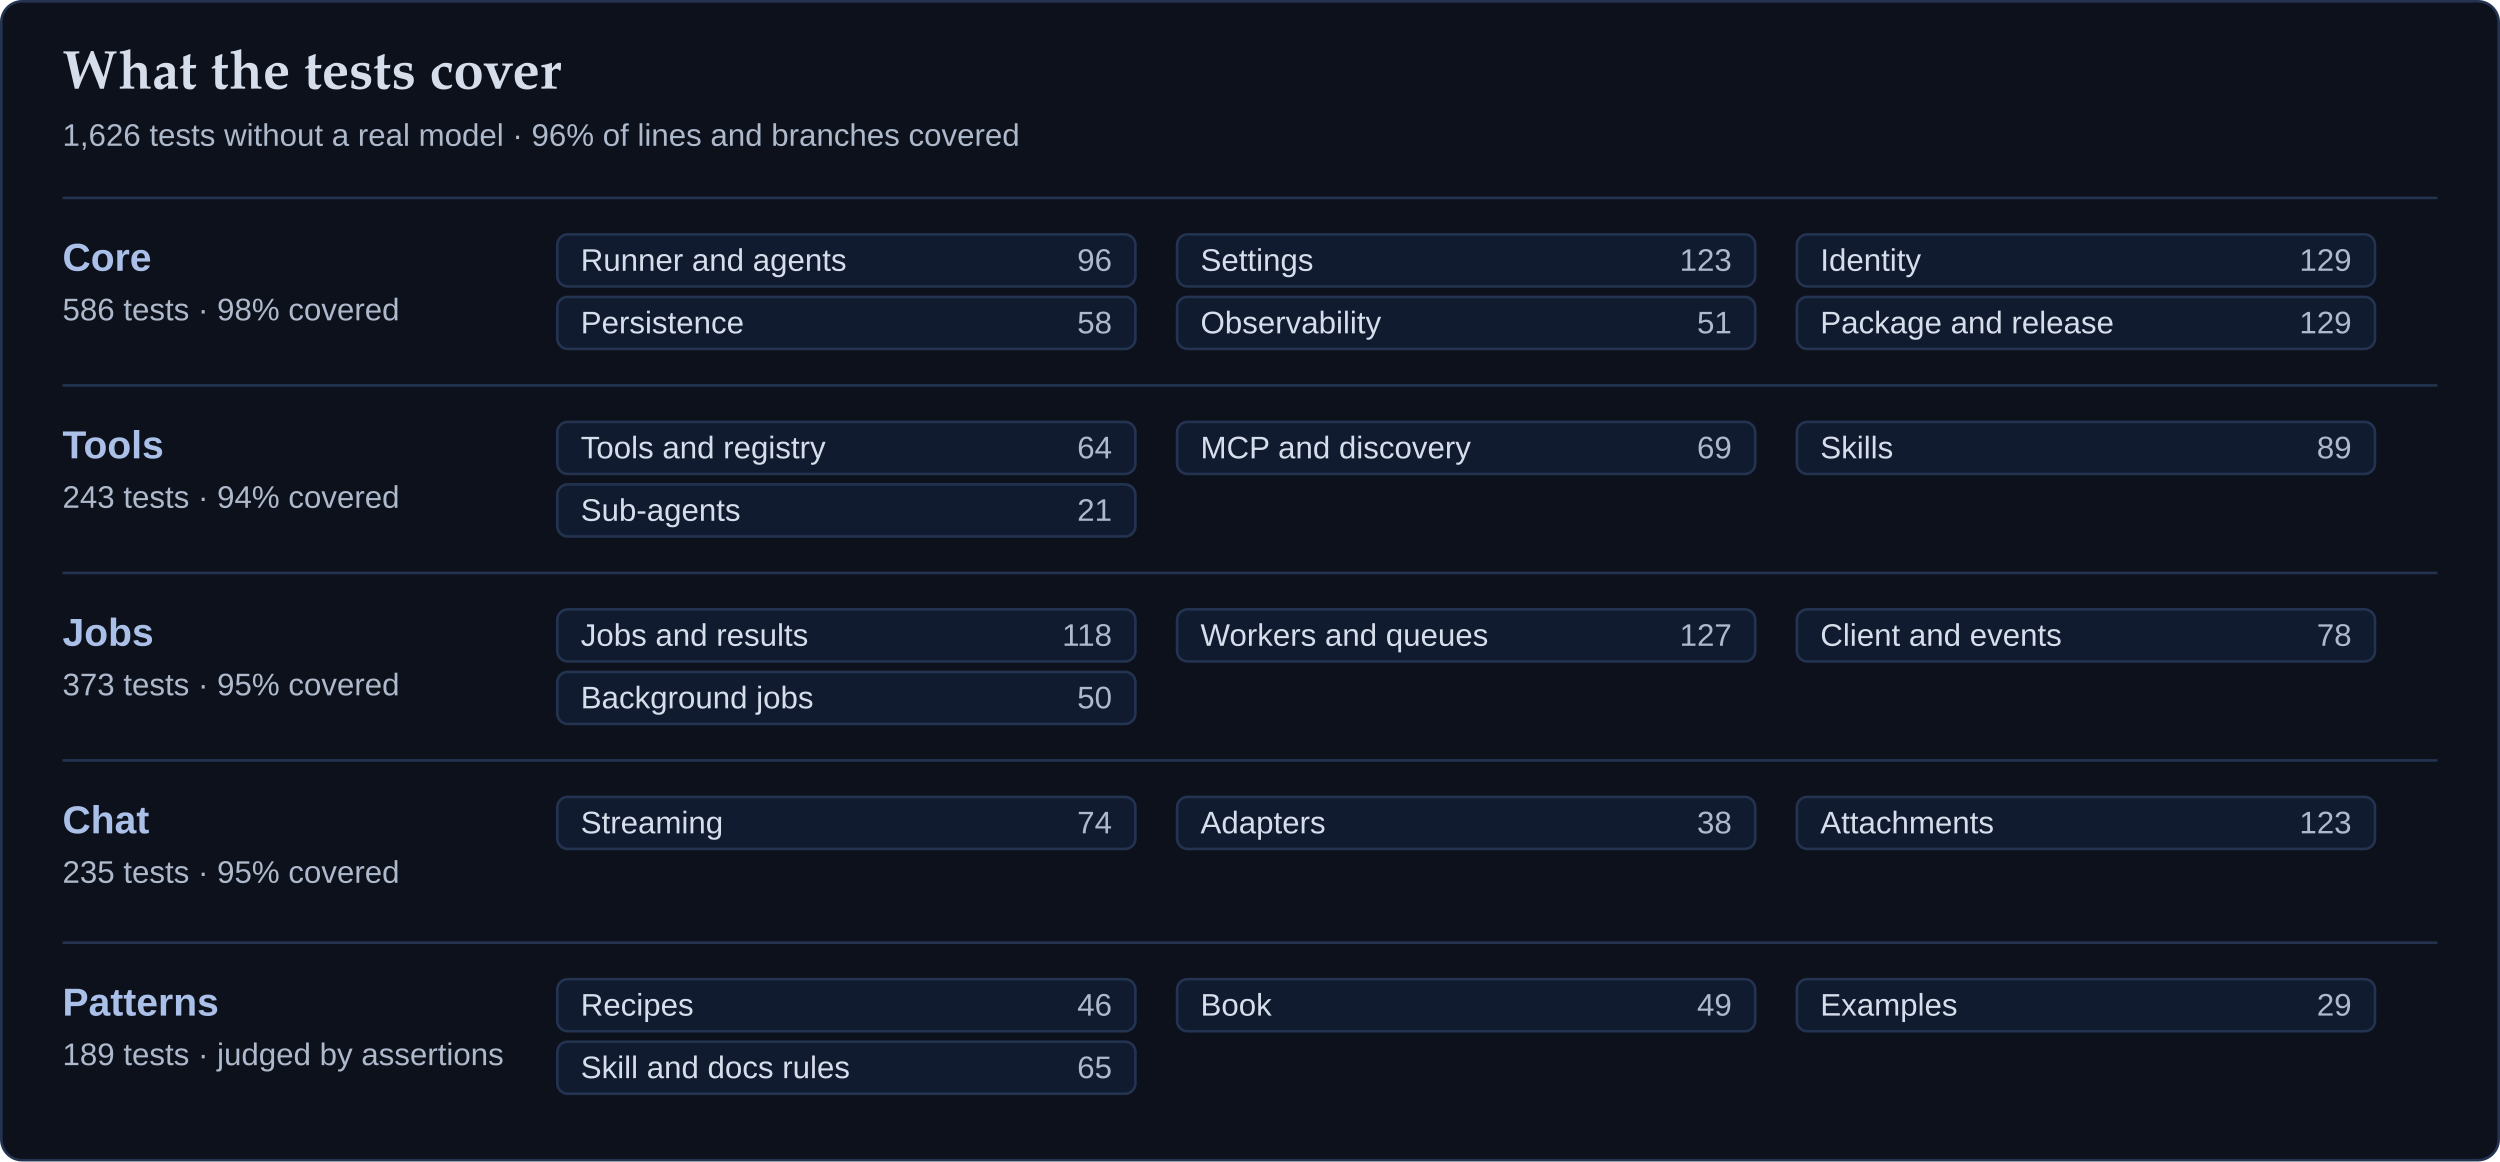
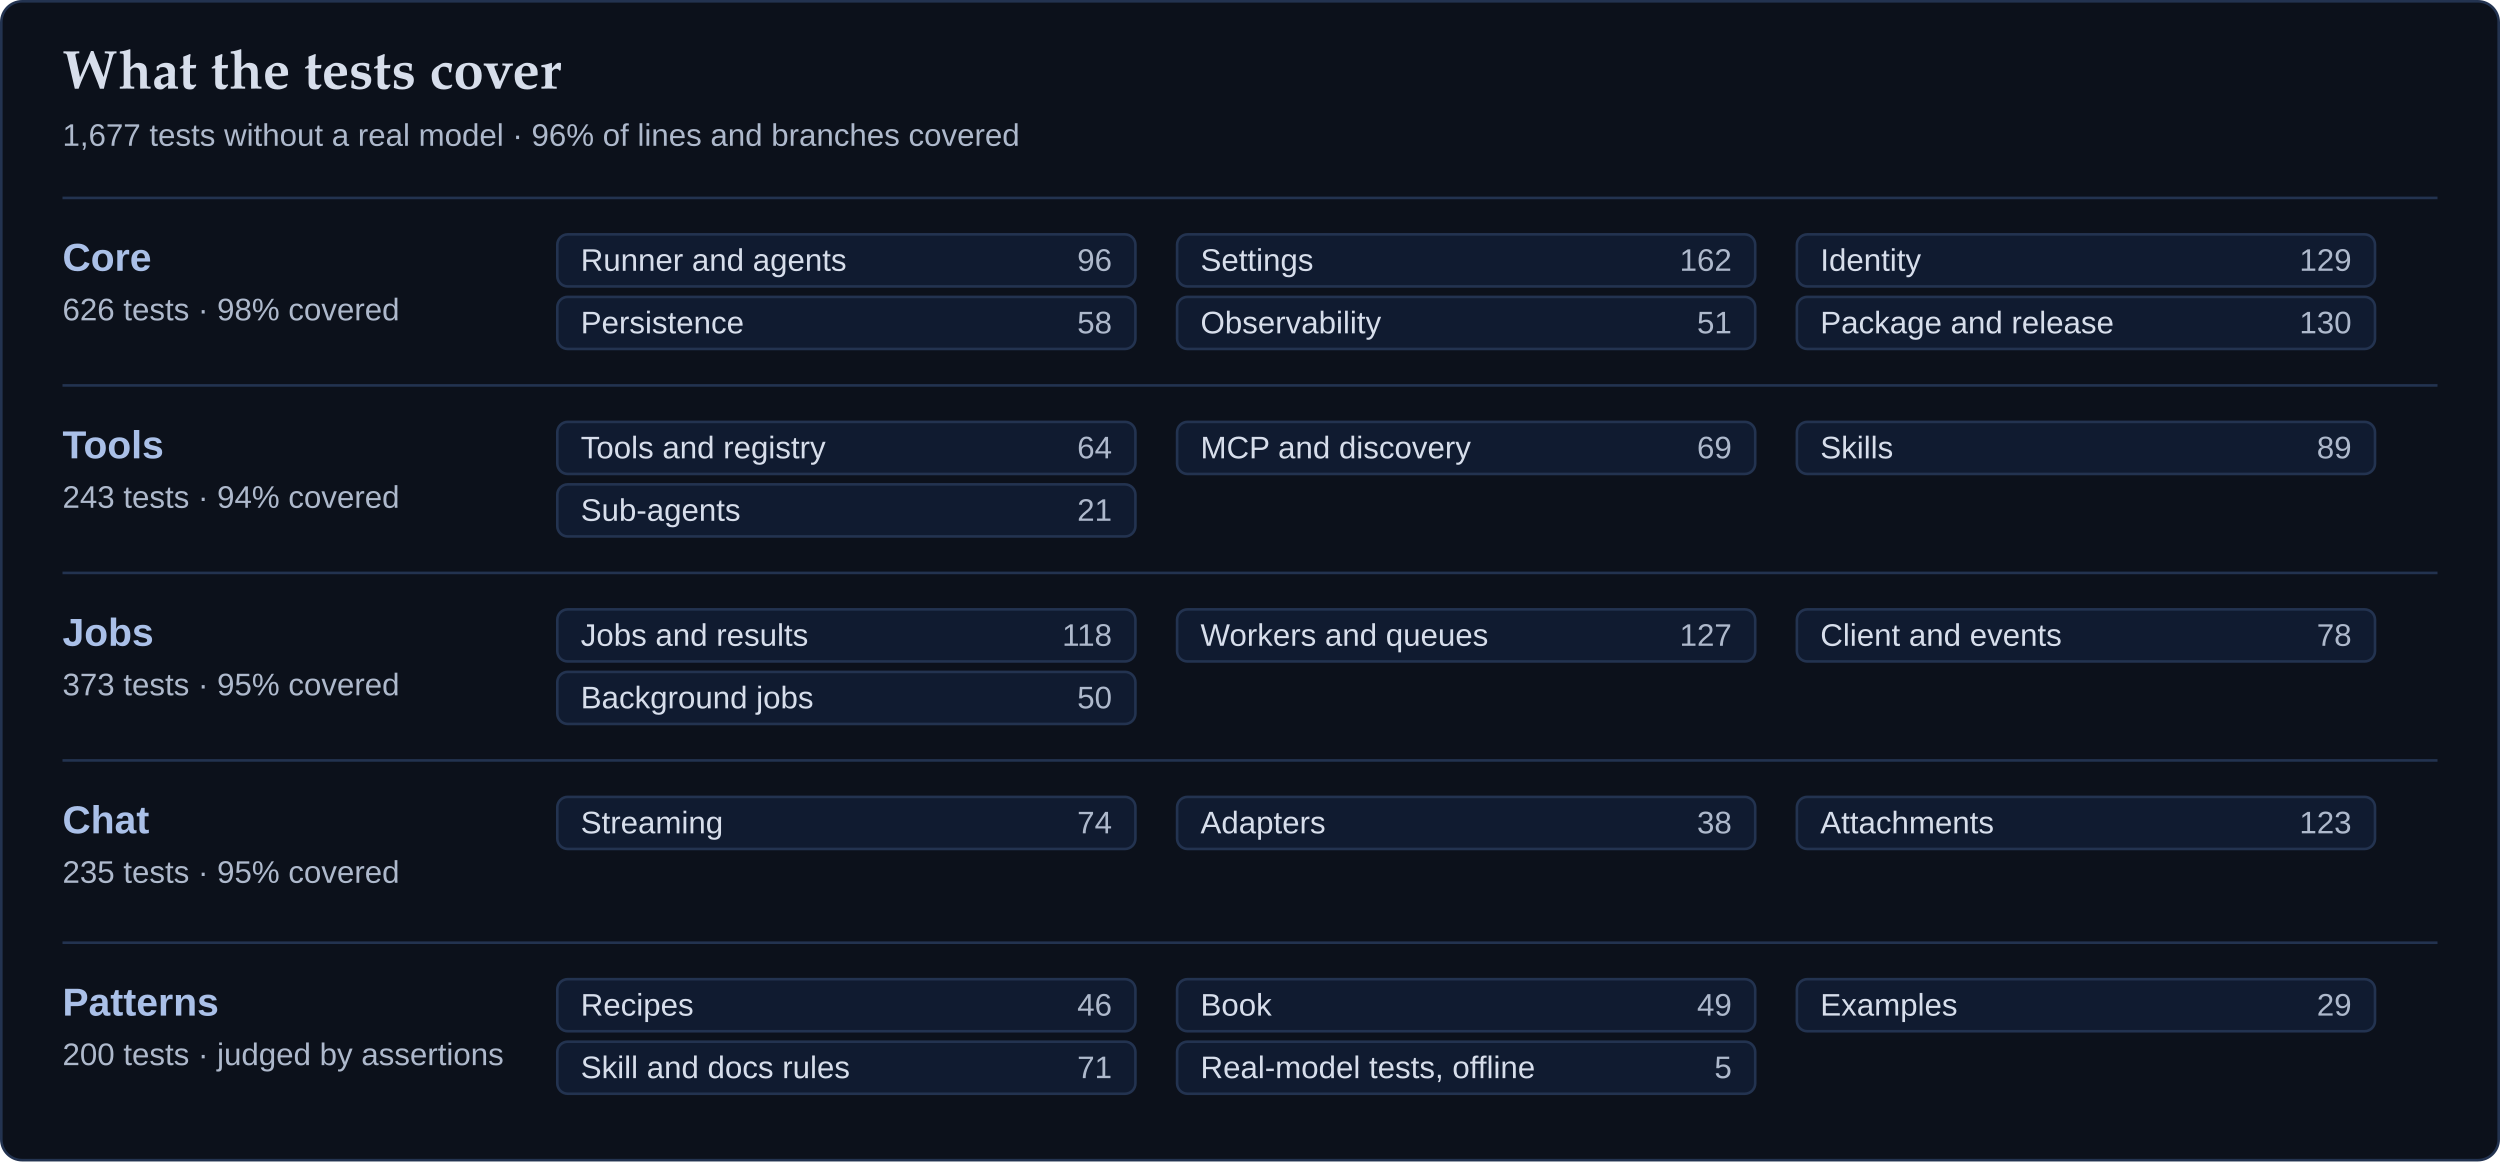
<svg xmlns="http://www.w3.org/2000/svg" width="960" height="446" viewBox="0 0 960 446" role="img" aria-label="What featherweight's tests cover">
  <style>
    text { font-family: ui-sans-serif, system-ui, -apple-system, "SF Pro Text", "Segoe UI", "Helvetica Neue", Arial, sans-serif; fill: #d7deeb; }
    .card { fill: #0c111b; stroke: #233350; }
    .rule { stroke: #233350; }
    .chip { fill: #101b30; stroke: #233350; }
    .head { font-family: "Iowan Old Style", "Palatino Linotype", Palatino, Charter, "Book Antiqua", Georgia, serif; font-size: 21px; font-weight: 600; }
    .suite { font-size: 15px; font-weight: 650; fill: #aac0e8; }
    .area { font-size: 12px; }
    .muted { font-size: 12px; fill: #aeb9cc; }
    .count { font-size: 12px; fill: #aeb9cc; text-anchor: end; }
  </style>
  <rect class="card" x="0.5" y="0.5" width="959" height="445" rx="8" />
  <text class="head" x="24" y="34">What the tests cover</text>
-   <text class="muted" x="24" y="56">1,626 tests without a real model · 96% of lines and branches covered</text>
+   <text class="muted" x="24" y="56">1,677 tests without a real model · 96% of lines and branches covered</text>
  <line class="rule" x1="24" y1="76" x2="936" y2="76" />
  <text class="suite" x="24" y="104">Core</text>
-   <text class="muted" x="24" y="123">586 tests · 98% covered</text>
+   <text class="muted" x="24" y="123">626 tests · 98% covered</text>
  <rect class="chip" x="214" y="90" width="222" height="20" rx="4" />
  <text class="area" x="223" y="104">Runner and agents</text>
  <text class="count" x="427" y="104">96</text>
  <rect class="chip" x="452" y="90" width="222" height="20" rx="4" />
  <text class="area" x="461" y="104">Settings</text>
-   <text class="count" x="665" y="104">123</text>
+   <text class="count" x="665" y="104">162</text>
  <rect class="chip" x="690" y="90" width="222" height="20" rx="4" />
  <text class="area" x="699" y="104">Identity</text>
  <text class="count" x="903" y="104">129</text>
  <rect class="chip" x="214" y="114" width="222" height="20" rx="4" />
  <text class="area" x="223" y="128">Persistence</text>
  <text class="count" x="427" y="128">58</text>
  <rect class="chip" x="452" y="114" width="222" height="20" rx="4" />
  <text class="area" x="461" y="128">Observability</text>
  <text class="count" x="665" y="128">51</text>
  <rect class="chip" x="690" y="114" width="222" height="20" rx="4" />
  <text class="area" x="699" y="128">Package and release</text>
-   <text class="count" x="903" y="128">129</text>
+   <text class="count" x="903" y="128">130</text>
  <line class="rule" x1="24" y1="148" x2="936" y2="148" />
  <text class="suite" x="24" y="176">Tools</text>
  <text class="muted" x="24" y="195">243 tests · 94% covered</text>
  <rect class="chip" x="214" y="162" width="222" height="20" rx="4" />
  <text class="area" x="223" y="176">Tools and registry</text>
  <text class="count" x="427" y="176">64</text>
  <rect class="chip" x="452" y="162" width="222" height="20" rx="4" />
  <text class="area" x="461" y="176">MCP and discovery</text>
  <text class="count" x="665" y="176">69</text>
  <rect class="chip" x="690" y="162" width="222" height="20" rx="4" />
  <text class="area" x="699" y="176">Skills</text>
  <text class="count" x="903" y="176">89</text>
  <rect class="chip" x="214" y="186" width="222" height="20" rx="4" />
  <text class="area" x="223" y="200">Sub-agents</text>
  <text class="count" x="427" y="200">21</text>
  <line class="rule" x1="24" y1="220" x2="936" y2="220" />
  <text class="suite" x="24" y="248">Jobs</text>
  <text class="muted" x="24" y="267">373 tests · 95% covered</text>
  <rect class="chip" x="214" y="234" width="222" height="20" rx="4" />
  <text class="area" x="223" y="248">Jobs and results</text>
  <text class="count" x="427" y="248">118</text>
  <rect class="chip" x="452" y="234" width="222" height="20" rx="4" />
  <text class="area" x="461" y="248">Workers and queues</text>
  <text class="count" x="665" y="248">127</text>
  <rect class="chip" x="690" y="234" width="222" height="20" rx="4" />
  <text class="area" x="699" y="248">Client and events</text>
  <text class="count" x="903" y="248">78</text>
  <rect class="chip" x="214" y="258" width="222" height="20" rx="4" />
  <text class="area" x="223" y="272">Background jobs</text>
  <text class="count" x="427" y="272">50</text>
  <line class="rule" x1="24" y1="292" x2="936" y2="292" />
  <text class="suite" x="24" y="320">Chat</text>
  <text class="muted" x="24" y="339">235 tests · 95% covered</text>
  <rect class="chip" x="214" y="306" width="222" height="20" rx="4" />
  <text class="area" x="223" y="320">Streaming</text>
  <text class="count" x="427" y="320">74</text>
  <rect class="chip" x="452" y="306" width="222" height="20" rx="4" />
  <text class="area" x="461" y="320">Adapters</text>
  <text class="count" x="665" y="320">38</text>
  <rect class="chip" x="690" y="306" width="222" height="20" rx="4" />
  <text class="area" x="699" y="320">Attachments</text>
  <text class="count" x="903" y="320">123</text>
  <line class="rule" x1="24" y1="362" x2="936" y2="362" />
  <text class="suite" x="24" y="390">Patterns</text>
-   <text class="muted" x="24" y="409">189 tests · judged by assertions</text>
+   <text class="muted" x="24" y="409">200 tests · judged by assertions</text>
  <rect class="chip" x="214" y="376" width="222" height="20" rx="4" />
  <text class="area" x="223" y="390">Recipes</text>
  <text class="count" x="427" y="390">46</text>
  <rect class="chip" x="452" y="376" width="222" height="20" rx="4" />
  <text class="area" x="461" y="390">Book</text>
  <text class="count" x="665" y="390">49</text>
  <rect class="chip" x="690" y="376" width="222" height="20" rx="4" />
  <text class="area" x="699" y="390">Examples</text>
  <text class="count" x="903" y="390">29</text>
  <rect class="chip" x="214" y="400" width="222" height="20" rx="4" />
  <text class="area" x="223" y="414">Skill and docs rules</text>
-   <text class="count" x="427" y="414">65</text>
+   <text class="count" x="427" y="414">71</text>
+   <rect class="chip" x="452" y="400" width="222" height="20" rx="4" />
+   <text class="area" x="461" y="414">Real-model tests, offline</text>
+   <text class="count" x="665" y="414">5</text>
</svg>
